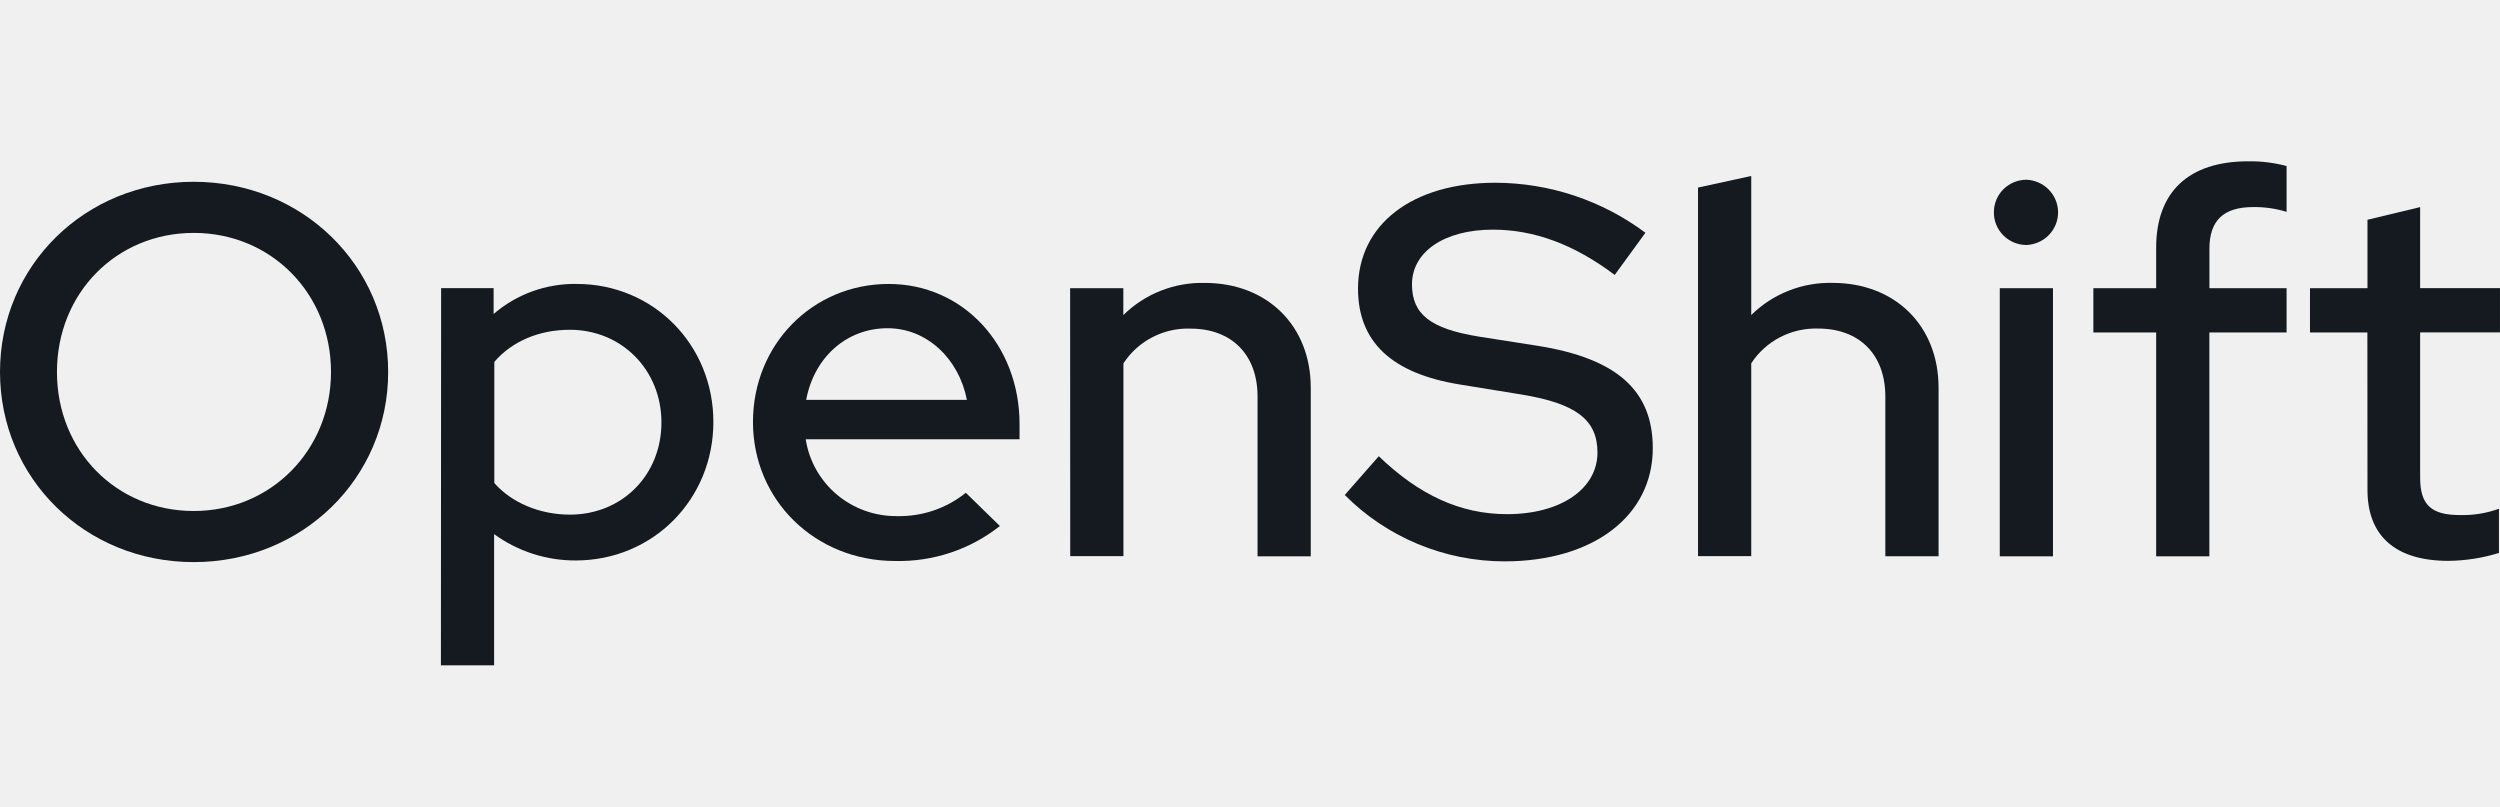
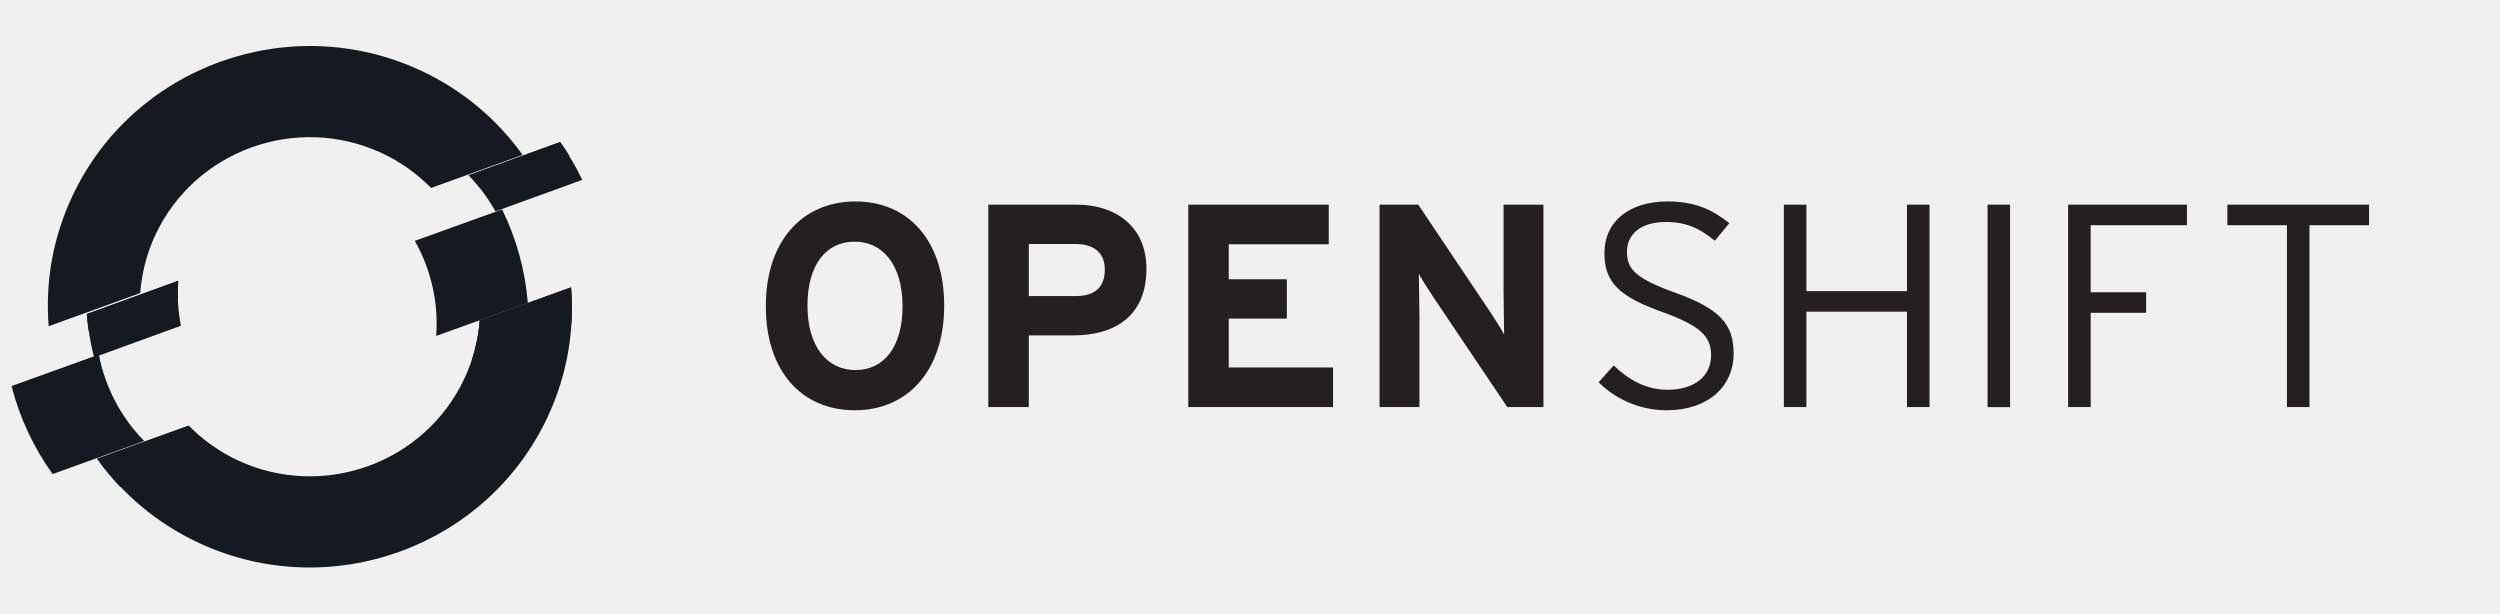
- <svg xmlns="http://www.w3.org/2000/svg" width="155" height="50" viewBox="0 0 155 50" fill="none">
-   <g clip-path="url(#clip0)">
-     <path d="M12.011 34.85C5.279 34.85 0 29.659 0 23.062C0 16.465 5.279 11.271 12.011 11.271C18.742 11.271 24.066 16.465 24.066 23.062C24.066 29.659 18.739 34.85 12.011 34.85ZM12.011 14.44C7.227 14.44 3.531 18.164 3.531 23.062C3.531 27.961 7.227 31.682 12.011 31.682C16.794 31.682 20.522 27.914 20.522 23.062C20.522 18.211 16.826 14.44 12.011 14.44Z" fill="#141A1F" />
-     <path d="M27.349 17.865H30.604V19.466C32.029 18.238 33.863 17.575 35.752 17.604C40.511 17.604 44.229 21.372 44.229 26.161C44.229 30.95 40.501 34.749 35.686 34.749C33.869 34.754 32.099 34.181 30.635 33.116V41.249H27.336L27.349 17.865ZM30.648 22.437V29.948C31.704 31.157 33.452 31.907 35.334 31.907C38.569 31.907 41.009 29.458 41.009 26.192C41.009 22.927 38.534 20.446 35.334 20.446C33.42 20.446 31.739 21.165 30.648 22.437Z" fill="#141A1F" />
-     <path d="M55.493 34.781C50.544 34.781 46.684 31.013 46.684 26.162C46.684 21.361 50.379 17.605 55.097 17.605C59.716 17.605 63.212 21.392 63.212 26.291V27.233H49.954C50.16 28.572 50.847 29.792 51.89 30.668C52.934 31.544 54.262 32.017 55.63 31.999C57.175 32.031 58.682 31.518 59.881 30.552L61.993 32.612C60.152 34.069 57.85 34.837 55.493 34.781ZM49.983 24.79H59.947C59.452 22.243 57.473 20.35 55.03 20.35C52.492 20.35 50.478 22.146 49.983 24.79Z" fill="#141A1F" />
-     <path d="M66.348 17.868H69.647V19.535C70.309 18.881 71.098 18.368 71.967 18.025C72.836 17.682 73.766 17.518 74.701 17.541C78.561 17.541 81.267 20.188 81.267 24.041V34.491H77.968V24.587C77.968 21.975 76.35 20.374 73.812 20.374C72.99 20.346 72.175 20.53 71.446 20.908C70.717 21.285 70.099 21.843 69.653 22.528V34.482H66.354L66.348 17.868Z" fill="#141A1F" />
-     <path d="M85.485 28.286C87.991 30.701 90.56 31.878 93.438 31.878C96.769 31.878 99.043 30.308 99.043 28.057C99.043 26.032 97.724 25.021 94.361 24.465L90.5 23.837C86.278 23.152 84.197 21.193 84.197 17.893C84.197 13.911 87.562 11.33 92.711 11.33C96.07 11.339 99.336 12.428 102.016 14.432L100.112 17.045C97.606 15.161 95.132 14.238 92.559 14.238C89.555 14.238 87.543 15.607 87.543 17.632C87.543 19.494 88.698 20.377 91.668 20.866L95.379 21.447C100.261 22.232 102.473 24.223 102.473 27.784C102.473 31.994 98.777 34.805 93.273 34.805C91.43 34.802 89.606 34.437 87.906 33.73C86.207 33.023 84.667 31.989 83.375 30.688L85.485 28.286Z" fill="#141A1F" />
-     <path d="M105.277 11.629L108.577 10.91V19.533C109.238 18.88 110.026 18.366 110.894 18.024C111.761 17.681 112.69 17.516 113.624 17.539C117.485 17.539 120.191 20.186 120.191 24.039V34.489H116.891V24.585C116.891 21.972 115.273 20.371 112.732 20.371C111.911 20.344 111.096 20.528 110.368 20.906C109.639 21.283 109.022 21.841 108.577 22.525V34.479H105.277V11.629Z" fill="#141A1F" />
-     <path d="M123.621 13.165C123.619 12.901 123.67 12.639 123.77 12.395C123.87 12.15 124.018 11.928 124.205 11.74C124.392 11.552 124.615 11.403 124.86 11.3C125.106 11.198 125.369 11.144 125.636 11.143C126.164 11.163 126.664 11.385 127.03 11.763C127.397 12.14 127.601 12.643 127.601 13.166C127.601 13.69 127.397 14.193 127.03 14.57C126.664 14.947 126.164 15.169 125.636 15.19C125.369 15.188 125.105 15.135 124.859 15.032C124.614 14.929 124.391 14.779 124.204 14.591C124.017 14.403 123.869 14.18 123.769 13.935C123.669 13.691 123.619 13.429 123.621 13.165ZM127.285 34.492H123.986V17.869H127.285V34.492Z" fill="#141A1F" />
-     <path d="M133.682 17.867V15.355C133.682 11.901 135.693 10.001 139.392 10.001C140.194 9.989 140.993 10.088 141.768 10.293V13.135C141.096 12.927 140.394 12.827 139.69 12.839C137.875 12.839 136.984 13.656 136.984 15.421V17.87H141.768V20.614H136.981V34.493H133.682V20.614H129.789V17.867H133.682Z" fill="#141A1F" />
-     <path d="M146.778 20.614H143.219V17.87H146.784V13.625L150.049 12.84V17.864H154.998V20.608H150.049V29.614C150.049 31.313 150.744 31.934 152.523 31.934C153.345 31.955 154.163 31.822 154.934 31.542V34.283C153.919 34.597 152.863 34.762 151.8 34.773C148.532 34.773 146.784 33.24 146.784 30.377L146.778 20.614Z" fill="#141A1F" />
-   </g>
-   <defs>
-     <clipPath id="clip0">
-       <rect width="155" height="50" fill="white" />
-     </clipPath>
-   </defs>
+ <svg xmlns="http://www.w3.org/2000/svg" width="163" height="40" viewBox="0 0 163 40" fill="none">
+   <path d="M145.225 13.344V14.683H149.107V26.542H150.577V14.683H154.461V13.344H145.225ZM136.312 14.681V19.056H139.929V20.395H136.312V26.541H134.842V13.345H142.588V14.681H136.312ZM129.588 13.345H131.057V26.543H129.588V13.345ZM124.335 26.542V20.319H117.777V26.542H116.307V13.344H117.777V18.983H124.335V13.344H125.805V26.542H124.335ZM108.661 26.749C106.87 26.749 105.267 25.976 104.232 24.922L105.213 23.827C106.21 24.788 107.361 25.413 108.717 25.413C110.469 25.413 111.563 24.544 111.563 23.148C111.563 21.922 110.829 21.226 108.416 20.357C105.57 19.339 104.609 18.416 104.609 16.512C104.609 14.399 106.266 13.135 108.735 13.135C110.508 13.135 111.638 13.664 112.75 14.551L111.808 15.7C110.847 14.908 109.961 14.474 108.642 14.474C106.832 14.474 106.079 15.379 106.079 16.417C106.079 17.512 106.569 18.131 109.208 19.077C112.129 20.131 113.033 21.113 113.033 23.074C113.033 25.148 111.412 26.749 108.661 26.749ZM98.276 26.542L93.434 19.34C93.113 18.849 92.679 18.189 92.509 17.849C92.509 18.34 92.548 19.998 92.548 20.733V26.542H89.946V13.344H92.471L97.146 20.319C97.467 20.81 97.899 21.471 98.068 21.81C98.068 21.319 98.032 19.661 98.032 18.924V13.344H100.632V26.542H98.276H98.276ZM77.476 26.542V13.344H86.634V15.927H80.114V18.209H83.903V20.772H80.114V23.959H86.916V26.542H77.476ZM69.979 21.867H67.077V26.542H64.438V13.344H70.206C72.692 13.344 74.747 14.721 74.747 17.528C74.747 20.584 72.713 21.867 69.979 21.867ZM70.113 15.909H67.077V19.302H70.149C71.374 19.302 72.034 18.734 72.034 17.585C72.034 16.436 71.279 15.909 70.113 15.909ZM55.737 26.749C52.287 26.749 49.932 24.223 49.932 19.961C49.932 15.7 52.326 13.135 55.776 13.135C59.205 13.135 61.561 15.664 61.561 19.925C61.561 24.186 59.167 26.749 55.737 26.749ZM55.719 15.756C53.872 15.756 52.647 17.247 52.647 19.925C52.647 22.603 53.929 24.128 55.776 24.128C57.623 24.128 58.846 22.639 58.846 19.961C58.846 17.283 57.566 15.756 55.719 15.756Z" fill="#241F21" />
+   <path d="M37.966 11.725C37.55 10.867 37.069 10.04 36.512 9.26L30.552 11.427C31.245 12.135 31.827 12.932 32.303 13.784L37.966 11.725ZM11.62 18.31L5.658 20.476C5.734 21.431 5.9 22.375 6.131 23.299L11.794 21.239C11.61 20.282 11.545 19.297 11.62 18.31Z" fill="#141A1F" />
+   <path d="M24.879 9.974C26.121 10.55 27.197 11.335 28.104 12.255L34.074 10.098C32.42 7.793 30.168 5.867 27.408 4.588C18.874 0.636 8.693 4.316 4.715 12.791C3.426 15.534 2.947 18.447 3.173 21.268L9.143 19.11C9.242 17.825 9.557 16.538 10.136 15.303C12.722 9.796 19.335 7.407 24.879 9.974Z" fill="#141A1F" />
+   <path d="M31.275 20.886C31.179 22.17 30.853 23.458 30.272 24.694C27.687 30.203 21.07 32.593 15.526 30.025C14.282 29.448 13.197 28.669 12.293 27.747L6.334 29.9C7.984 32.206 10.235 34.133 12.996 35.413C21.533 39.365 31.715 35.684 35.696 27.206C36.986 24.465 37.461 21.551 37.234 18.732L31.275 20.886Z" fill="#141A1F" />
+   <path d="M32.736 13.654L27.046 15.703C28.104 17.576 28.603 19.733 28.439 21.902L34.415 19.752C34.243 17.63 33.672 15.559 32.736 13.654ZM6.443 23.12L0.754 25.17C1.276 27.222 2.183 29.172 3.43 30.908L9.404 28.756C7.871 27.198 6.851 25.226 6.443 23.12Z" fill="#141A1F" />
+   <path d="M37.12 10.155C36.932 9.851 36.737 9.551 36.529 9.26L30.566 11.425C30.828 11.693 31.07 11.978 31.3 12.269L37.12 10.155ZM11.601 19.499C11.586 19.103 11.592 18.704 11.623 18.305L5.658 20.47C5.689 20.852 5.737 21.23 5.794 21.608L11.601 19.499H11.601Z" fill="#141A1F" />
+   <path d="M37.235 18.732L31.275 20.89C31.213 21.744 31.045 22.599 30.772 23.44L37.258 21.087C37.305 20.299 37.297 19.512 37.235 18.732ZM6.334 29.922C6.793 30.565 7.301 31.178 7.853 31.757L14.34 29.403C13.582 28.931 12.897 28.38 12.293 27.764L6.334 29.922Z" fill="#141A1F" />
</svg>
